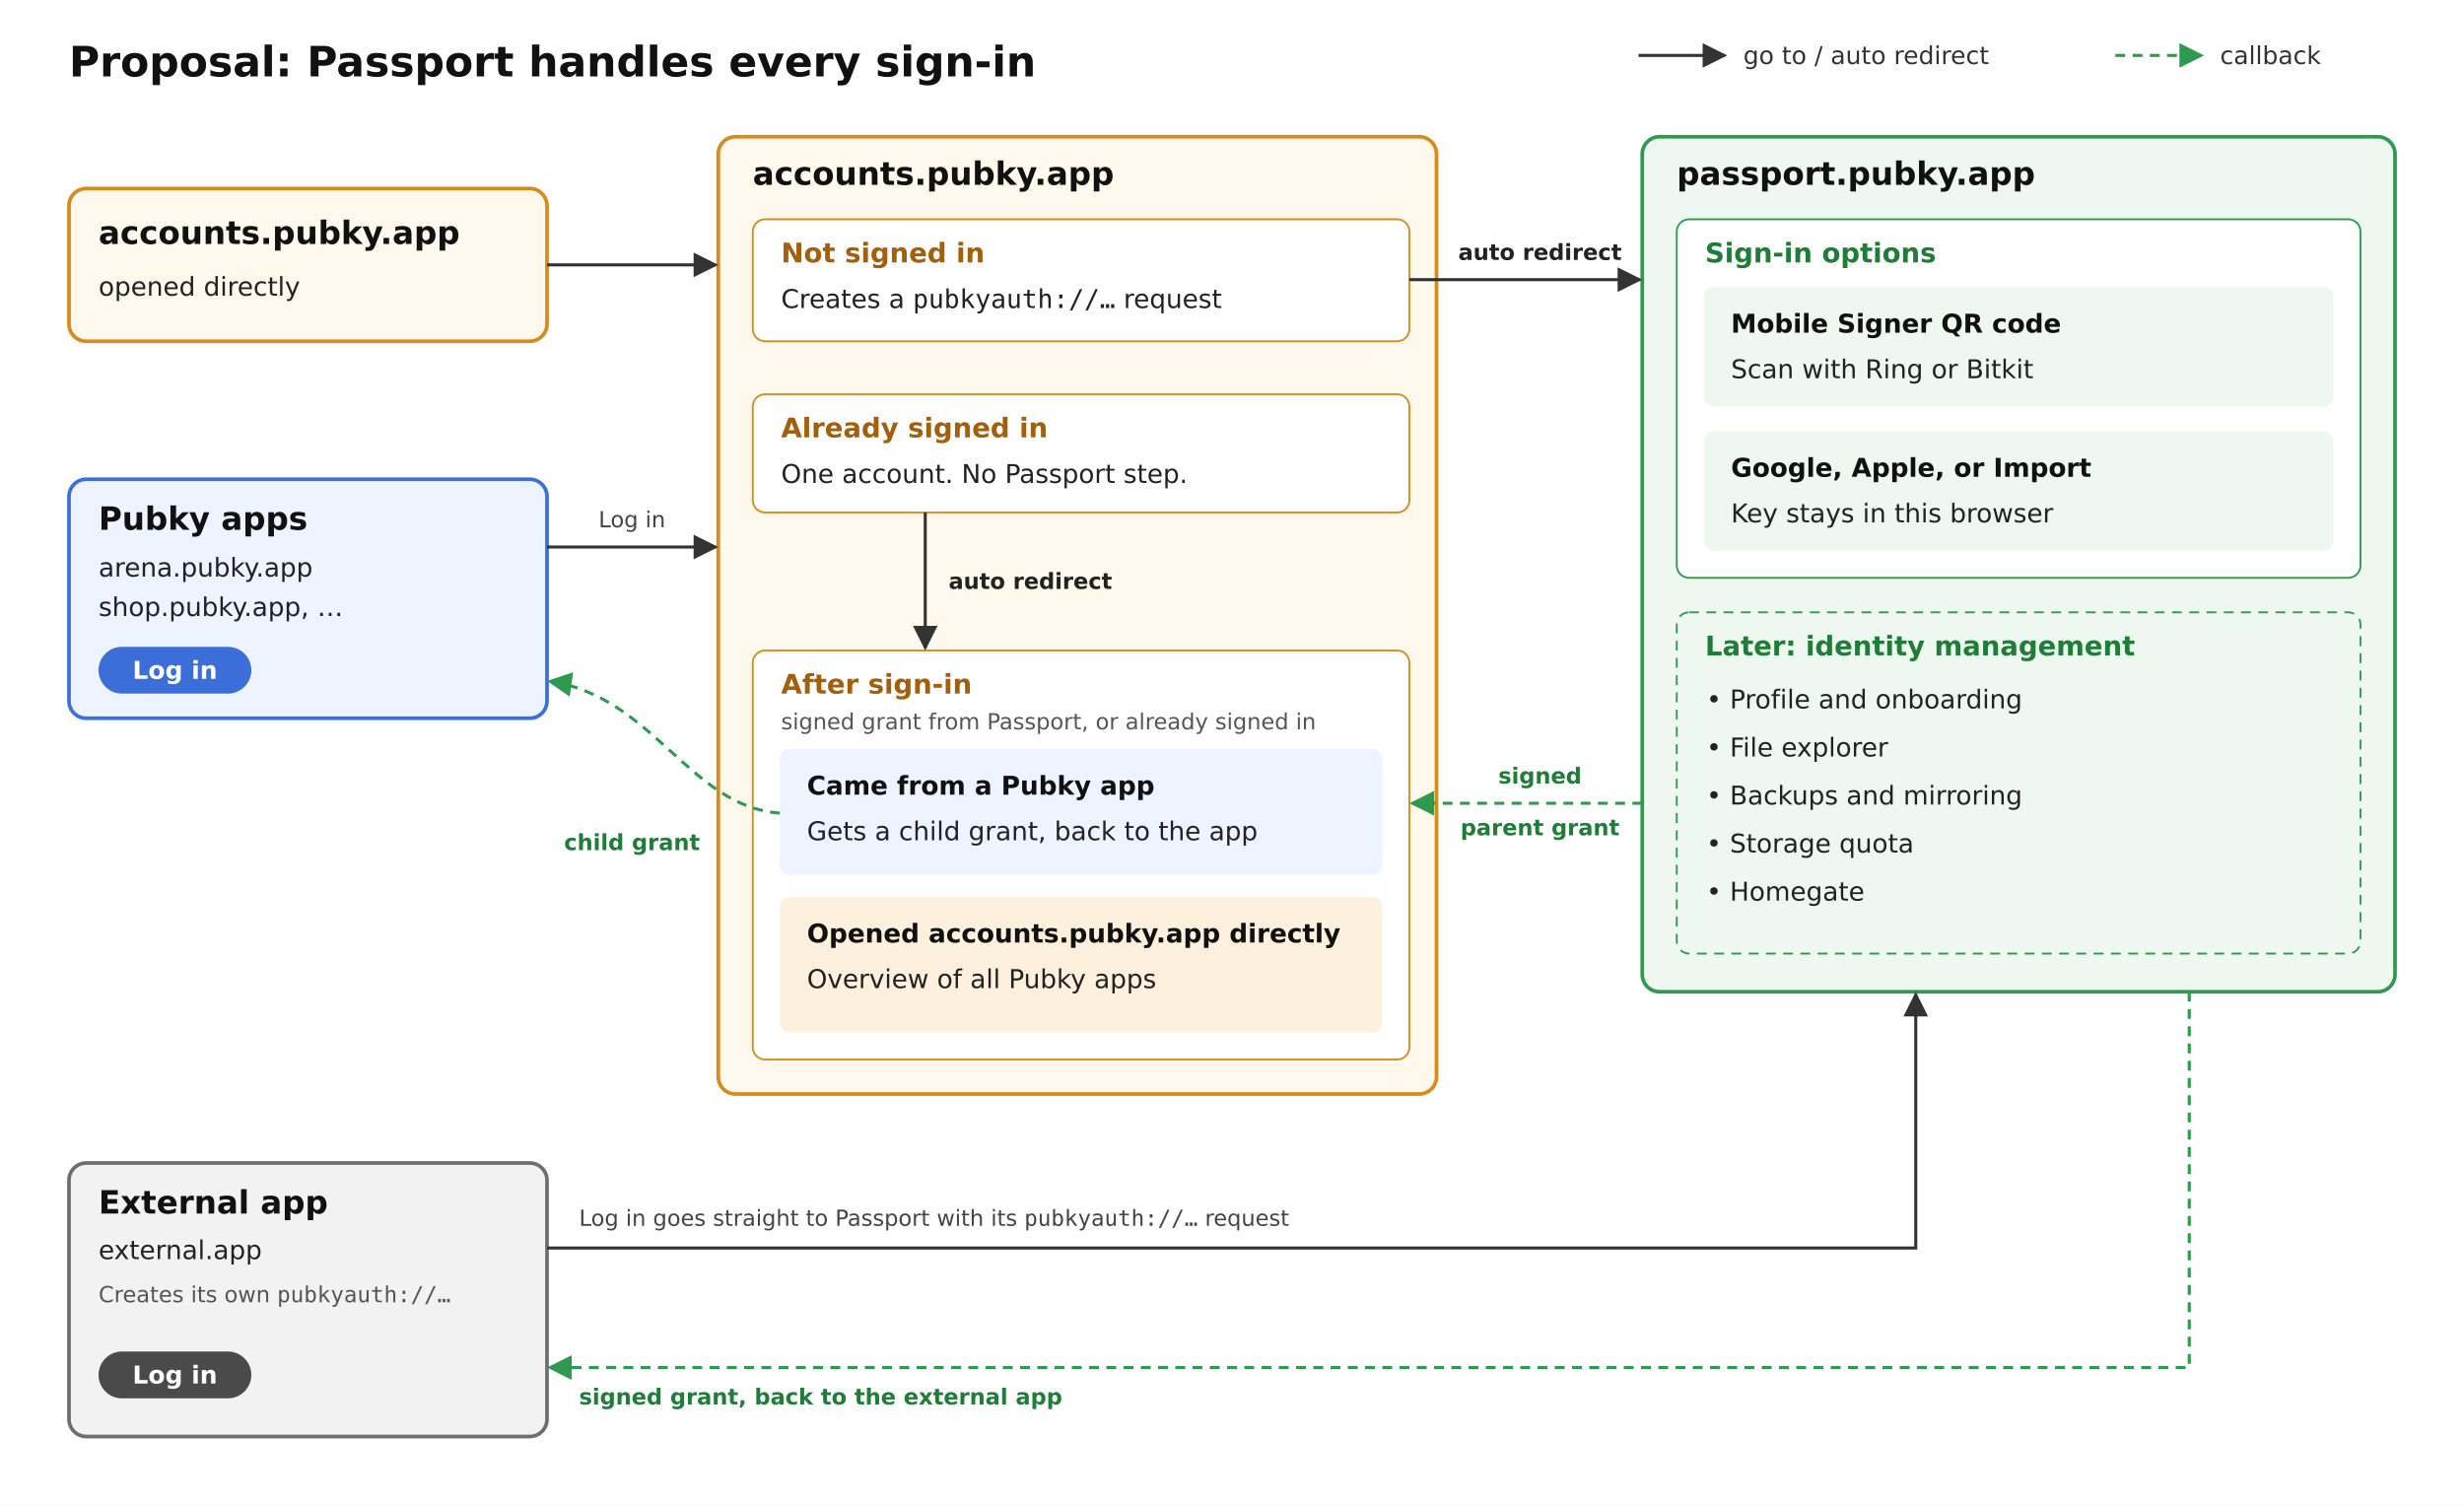
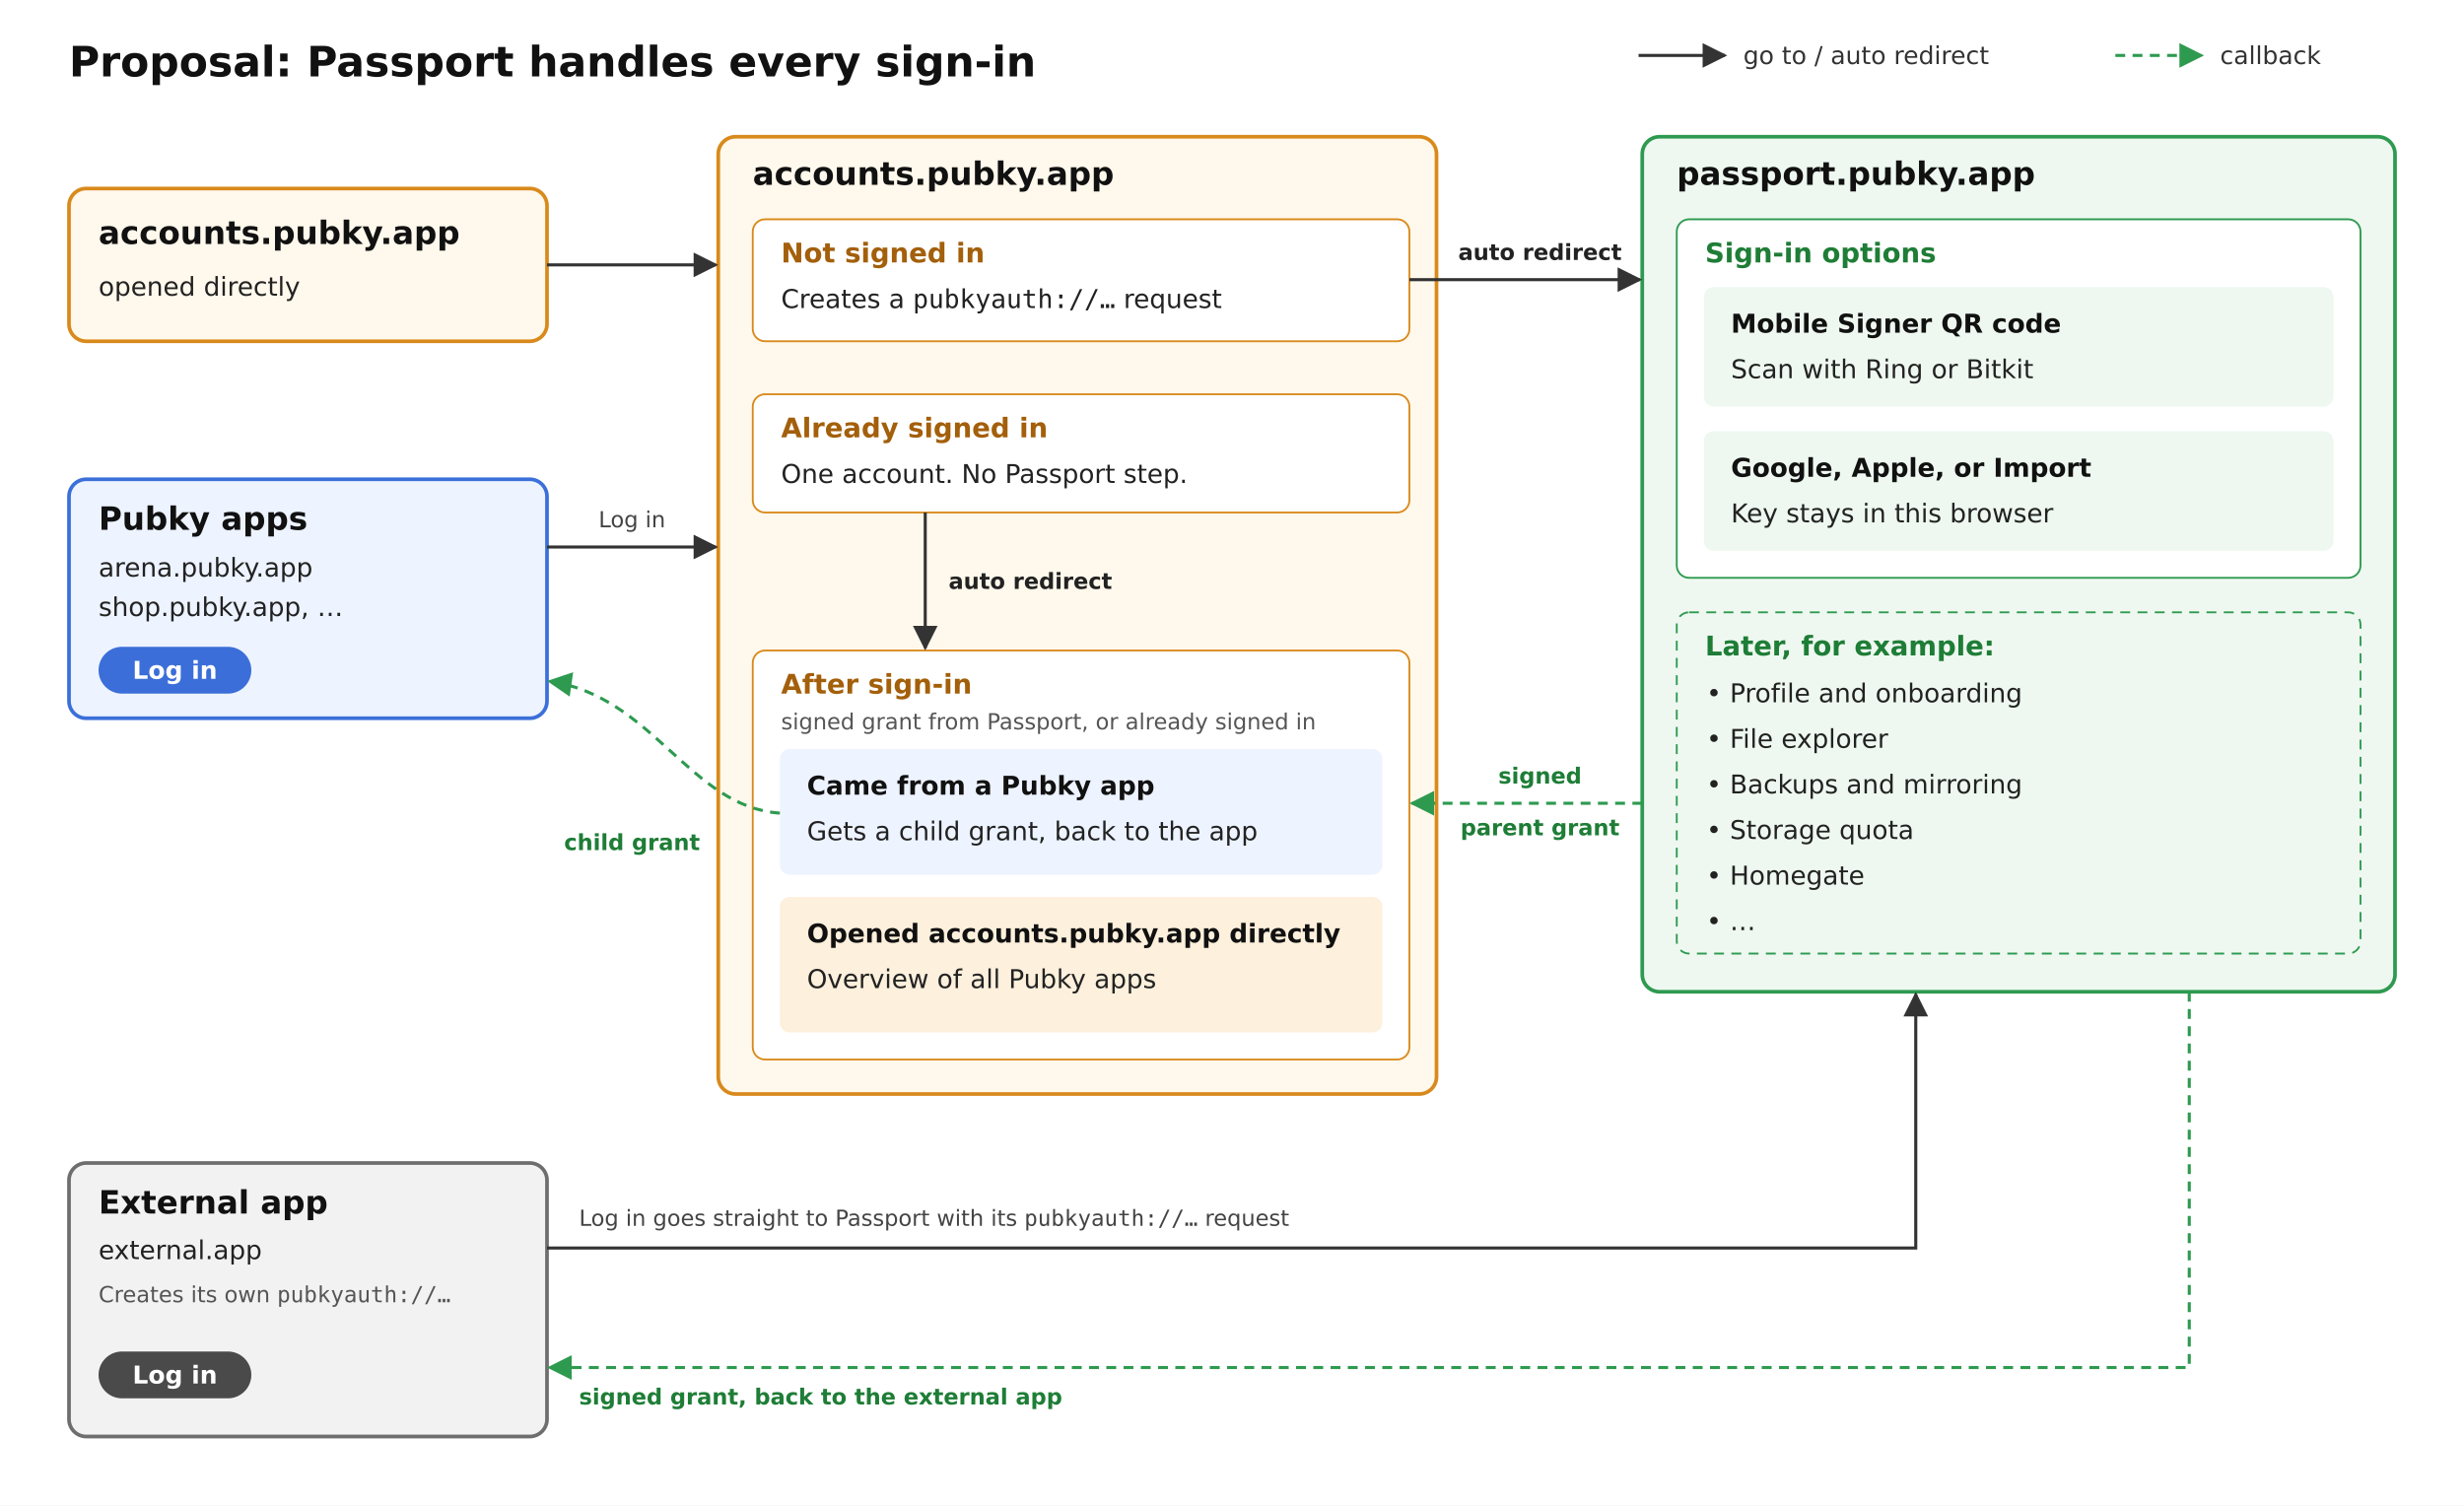
<svg xmlns="http://www.w3.org/2000/svg" viewBox="0 0 2000 1222" width="2000" height="1222" font-family="DejaVu Sans, Verdana, sans-serif">
  <defs>
    <marker id="dark" viewBox="0 0 10 10" refX="9" refY="5" markerWidth="8" markerHeight="8" orient="auto">
      <path d="M0,0 L10,5 L0,10 z" fill="#333" />
    </marker>
    <marker id="green" viewBox="0 0 10 10" refX="9" refY="5" markerWidth="8" markerHeight="8" orient="auto">
      <path d="M0,0 L10,5 L0,10 z" fill="#2E9A50" />
    </marker>
    <marker id="grey" viewBox="0 0 10 10" refX="9" refY="5" markerWidth="8" markerHeight="8" orient="auto">
      <path d="M0,0 L10,5 L0,10 z" fill="#888" />
    </marker>
    <style>
.solid{stroke:#333;stroke-width:2.5;fill:none;marker-end:url(#dark)}
.dash{stroke:#2E9A50;stroke-width:2.5;fill:none;stroke-dasharray:8 6;marker-end:url(#green)}
.opt{stroke:#888;stroke-width:2.5;fill:none;stroke-dasharray:8 6;marker-end:url(#grey)}
.title{font-weight:bold;font-size:34px;fill:#111}
.h{font-weight:bold;font-size:26px;fill:#111}
.ct{font-weight:bold;font-size:21px;fill:#111}
.b{font-size:21px;fill:#222}
.cap{font-size:18px;fill:#555}
.el{font-size:18px;fill:#444}
.elb{font-size:18px;fill:#222;font-weight:bold}
.eg{font-size:18px;fill:#1E7D36;font-weight:bold}
.lg{font-size:20px;fill:#333}
.btn{font-size:20px;fill:#fff;font-weight:bold}
.mono{font-family:"DejaVu Sans Mono",monospace}
</style>
  </defs>
  <rect width="2000" height="1222" fill="#fff" />
  <text x="56" y="62" class="title">Proposal: Passport handles every sign-in</text>
  <path class="solid" d="M1330,45 H1400" />
  <text x="1415" y="52" class="lg" text-anchor="start">go to / auto redirect</text>
  <path class="dash" d="M1717,45 H1787" />
  <text x="1802" y="52" class="lg" text-anchor="start">callback</text>
  <rect x="56" y="153" width="388" height="124" rx="14" fill="#FFF8EC" stroke="#D98A1C" stroke-width="3" />
  <text x="80" y="198" class="h" text-anchor="start">accounts.pubky.app</text>
  <text x="80" y="240" class="b" text-anchor="start">opened directly</text>
  <rect x="56" y="389" width="388" height="194" rx="14" fill="#EDF3FF" stroke="#3B6FD9" stroke-width="3" />
  <text x="80" y="430" class="h" text-anchor="start">Pubky apps</text>
  <text x="80" y="468" class="b" text-anchor="start">arena.pubky.app</text>
  <text x="80" y="500" class="b" text-anchor="start">shop.pubky.app, …</text>
  <rect x="80" y="525" width="124" height="38" rx="19" fill="#3B6ED8" />
  <text x="142" y="551" class="btn" text-anchor="middle">Log in</text>
  <rect x="56" y="944" width="388" height="222" rx="14" fill="#F2F2F2" stroke="#6E6E6E" stroke-width="3" />
  <text x="80" y="985" class="h" text-anchor="start">External app</text>
  <text x="80" y="1022" class="b" text-anchor="start">external.app</text>
  <text x="80" y="1057" class="cap" text-anchor="start">Creates its own <tspan class="mono">pubkyauth://…</tspan>
  </text>
  <rect x="80" y="1097" width="124" height="38" rx="19" fill="#4A4A4A" />
  <text x="142" y="1123" class="btn" text-anchor="middle">Log in</text>
  <rect x="583" y="111" width="583" height="777" rx="14" fill="#FFF8EC" stroke="#D98A1C" stroke-width="3" />
  <text x="611" y="150" class="h" text-anchor="start">accounts.pubky.app</text>
  <rect x="611" y="178" width="533" height="99" rx="10" fill="#fff" stroke="#D98A1C" stroke-width="1.5" />
  <text x="634" y="213" font-weight="bold" font-size="22" fill="#A35F0A">Not signed in</text>
  <text x="634" y="250" class="b" text-anchor="start">Creates a <tspan class="mono">pubkyauth://…</tspan> request</text>
  <rect x="611" y="320" width="533" height="96" rx="10" fill="#fff" stroke="#D98A1C" stroke-width="1.5" />
  <text x="634" y="355" font-weight="bold" font-size="22" fill="#A35F0A">Already signed in</text>
  <text x="634" y="392" class="b" text-anchor="start">One account. No Passport step.</text>
  <rect x="611" y="528" width="533" height="332" rx="10" fill="#fff" stroke="#D98A1C" stroke-width="1.5" />
  <text x="634" y="563" font-weight="bold" font-size="22" fill="#A35F0A">After sign-in</text>
  <text x="634" y="592" class="cap" text-anchor="start">signed grant from Passport, or already signed in</text>
  <rect x="633" y="608" width="489" height="102" rx="8" fill="#EDF3FF" />
  <text x="655" y="645" class="ct" text-anchor="start">Came from a Pubky app</text>
  <text x="655" y="682" class="b" text-anchor="start">Gets a child grant, back to the app</text>
  <rect x="633" y="728" width="489" height="110" rx="8" fill="#FDF0DC" />
  <text x="655" y="765" class="ct" text-anchor="start">Opened accounts.pubky.app directly</text>
  <text x="655" y="802" class="b" text-anchor="start">Overview of all Pubky apps</text>
  <rect x="1333" y="111" width="611" height="694" rx="14" fill="#EEF8F0" stroke="#2E9A50" stroke-width="3" />
  <text x="1361" y="150" class="h" text-anchor="start">passport.pubky.app</text>
  <rect x="1361" y="178" width="555" height="291" rx="10" fill="#fff" stroke="#2E9A50" stroke-width="1.5" />
  <text x="1384" y="213" font-weight="bold" font-size="22" fill="#1E7D36">Sign-in options</text>
  <rect x="1383" y="233" width="511" height="97" rx="8" fill="#EEF8F0" />
  <text x="1405" y="270" class="ct" text-anchor="start">Mobile Signer QR code</text>
  <text x="1405" y="307" class="b" text-anchor="start">Scan with Ring or Bitkit</text>
  <rect x="1383" y="350" width="511" height="97" rx="8" fill="#EEF8F0" />
  <text x="1405" y="387" class="ct" text-anchor="start">Google, Apple, or Import</text>
  <text x="1405" y="424" class="b" text-anchor="start">Key stays in this browser</text>
  <rect x="1361" y="497" width="555" height="277" rx="10" fill="none" stroke="#2E9A50" stroke-width="1.5" stroke-dasharray="8 6" />
-   <text x="1384" y="532" font-weight="bold" font-size="22" fill="#1E7D36">Later: identity management</text>
-   <text x="1385" y="575" class="b" text-anchor="start">• Profile and onboarding</text>
-   <text x="1385" y="614" class="b" text-anchor="start">• File explorer</text>
-   <text x="1385" y="653" class="b" text-anchor="start">• Backups and mirroring</text>
-   <text x="1385" y="692" class="b" text-anchor="start">• Storage quota</text>
-   <text x="1385" y="731" class="b" text-anchor="start">• Homegate</text>
+   <text x="1384" y="532" font-weight="bold" font-size="22" fill="#1E7D36">Later, for example:</text>
+   <text x="1385" y="570" class="b" text-anchor="start">• Profile and onboarding</text>
+   <text x="1385" y="607" class="b" text-anchor="start">• File explorer</text>
+   <text x="1385" y="644" class="b" text-anchor="start">• Backups and mirroring</text>
+   <text x="1385" y="681" class="b" text-anchor="start">• Storage quota</text>
+   <text x="1385" y="718" class="b" text-anchor="start">• Homegate</text>
+   <text x="1385" y="755" class="b" text-anchor="start">• …</text>
  <path class="solid" d="M444,215 H581" />
  <path class="solid" d="M444,444 H581" />
  <text x="513" y="428" class="el" text-anchor="middle">Log in</text>
  <path class="solid" d="M1144,227 H1331" />
  <text x="1250" y="211" class="elb" text-anchor="middle">auto redirect</text>
  <path class="solid" d="M751,416 V526" />
  <text x="770" y="478" class="elb" text-anchor="start">auto redirect</text>
  <path class="dash" d="M1333,652 H1146" />
  <text x="1250" y="636" class="eg" text-anchor="middle">signed</text>
  <text x="1250" y="678" class="eg" text-anchor="middle">parent grant</text>
  <path class="dash" d="M633,660 C560,655 530,565 446,553" />
  <text x="513" y="690" class="eg" text-anchor="middle">child grant</text>
  <path class="solid" d="M444,1013 H1555 V807" />
  <text x="470" y="995" class="el" text-anchor="start">Log in goes straight to Passport with its <tspan class="mono">pubkyauth://…</tspan> request</text>
  <path class="dash" d="M1777,805 V1110 H446" />
  <text x="470" y="1140" class="eg" text-anchor="start">signed grant, back to the external app</text>
</svg>
